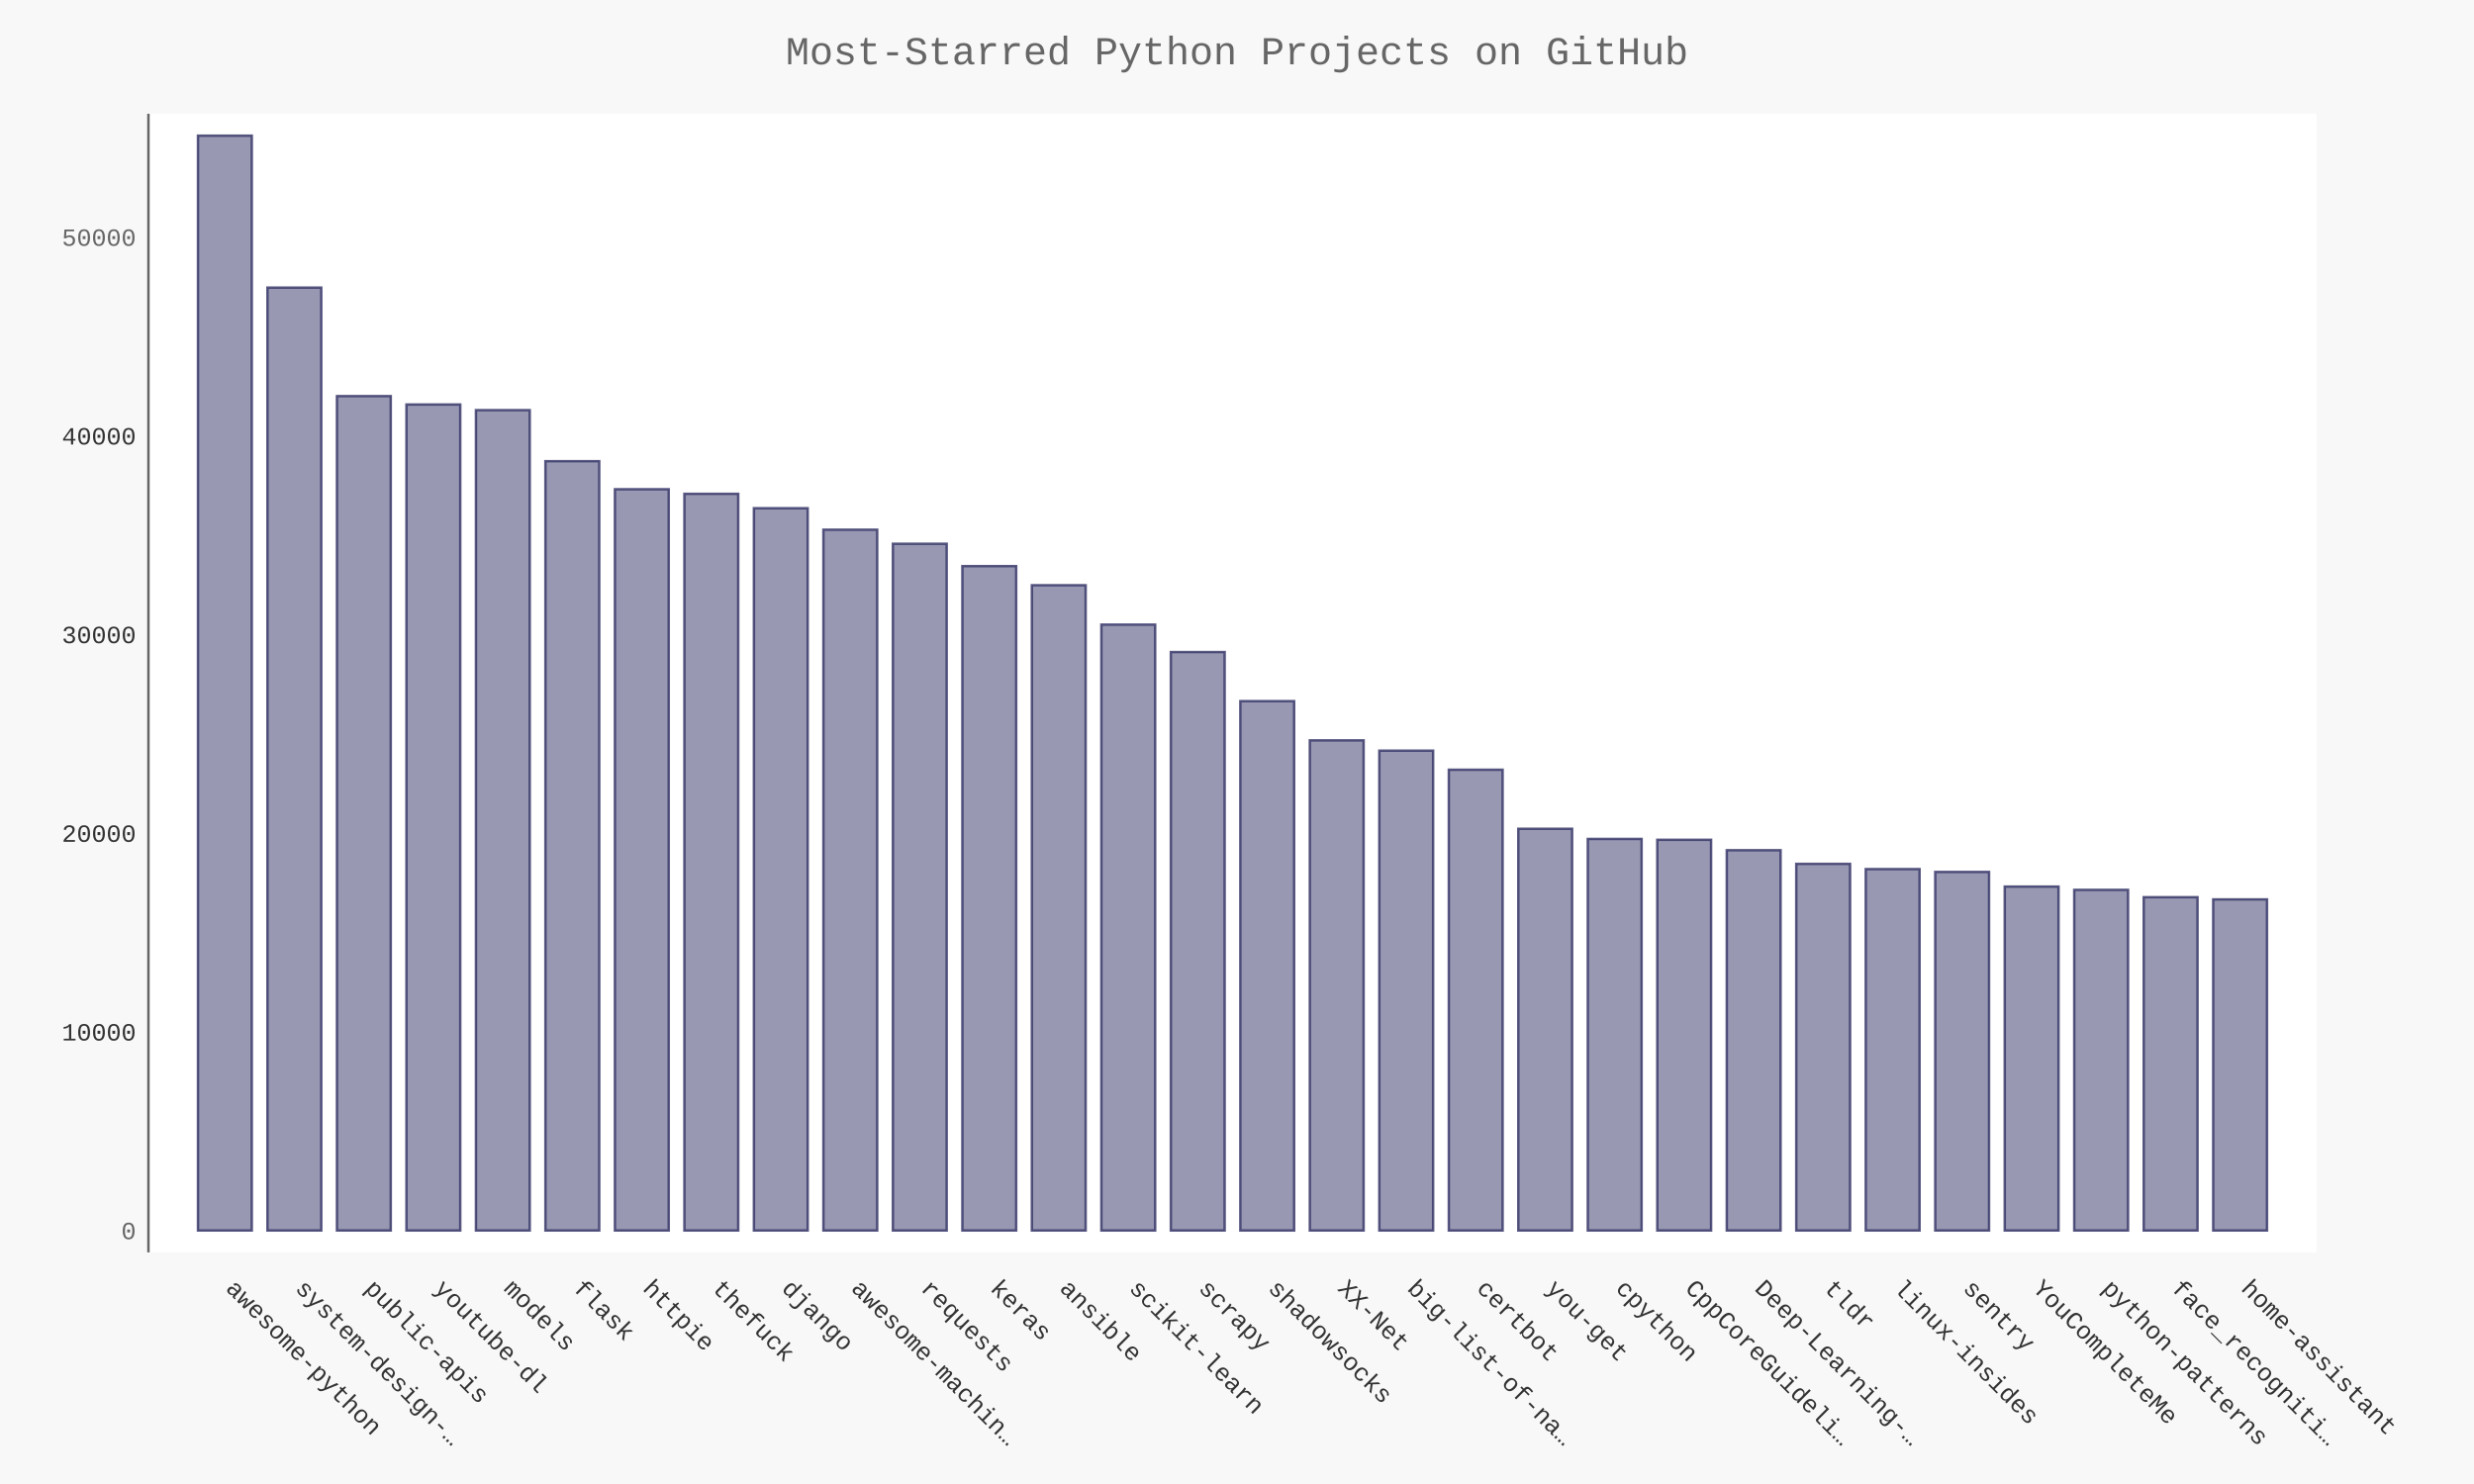
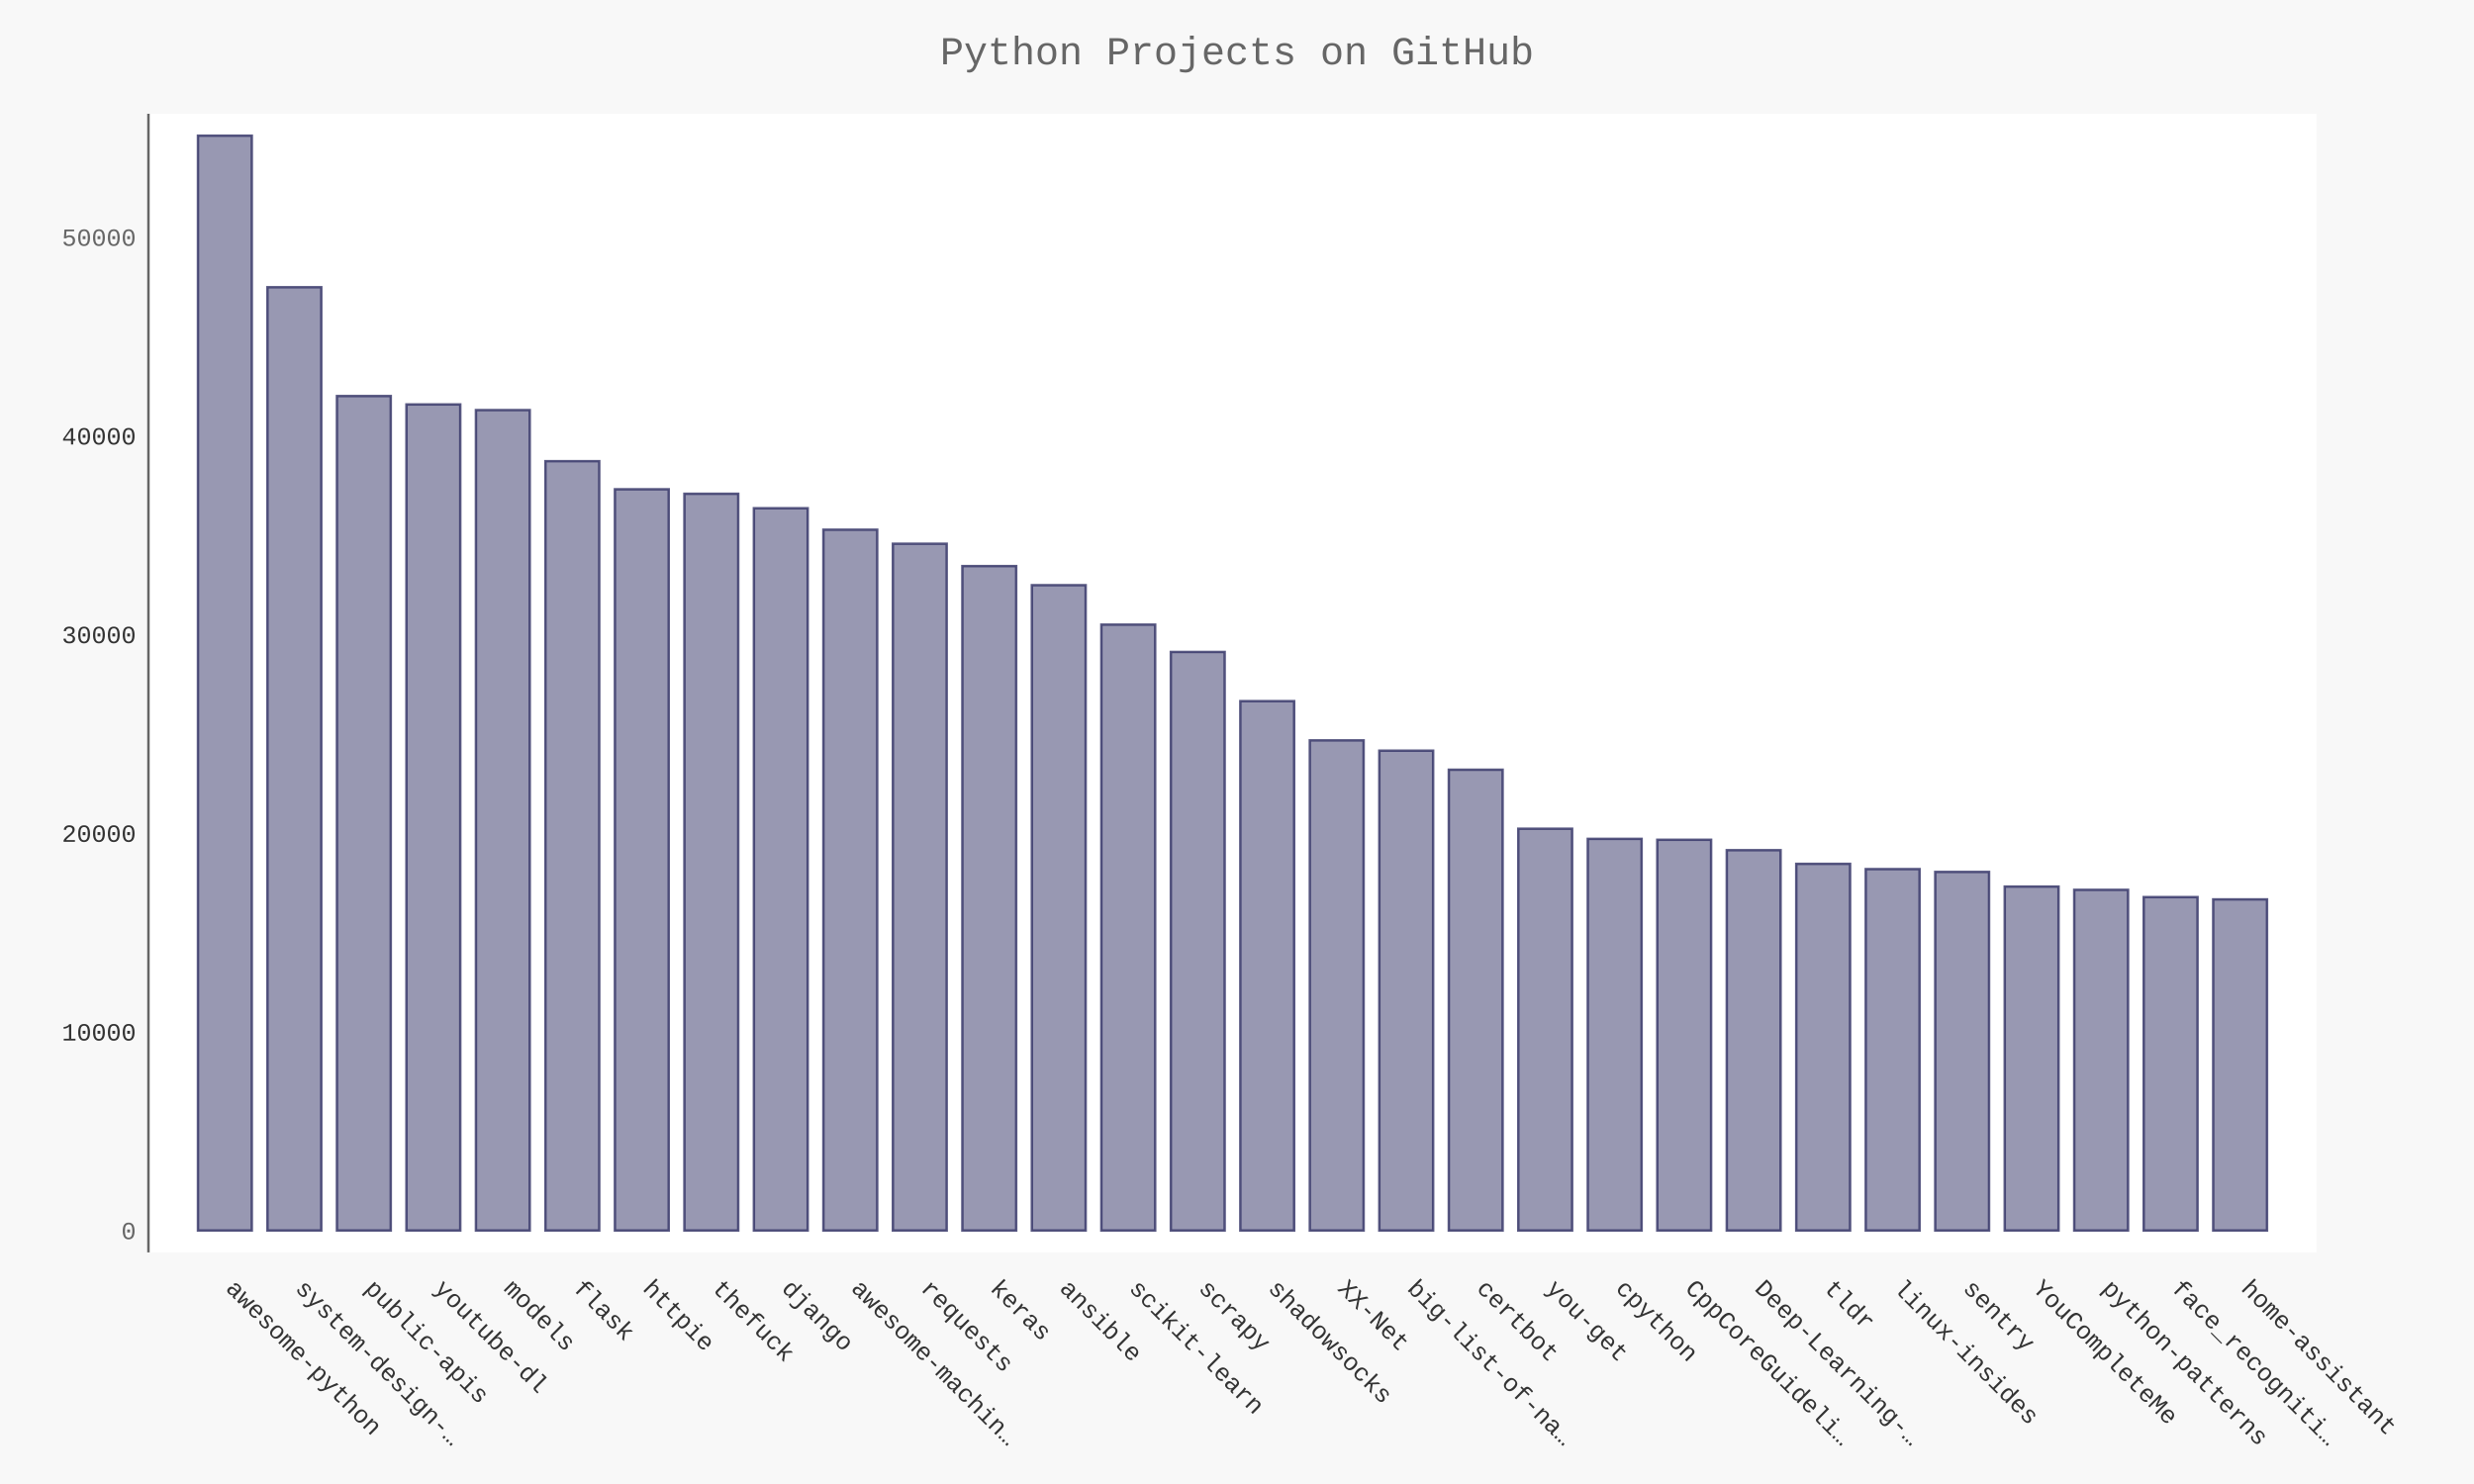
- <svg xmlns="http://www.w3.org/2000/svg" class="pygal-chart" id="chart-bb9e8172-e79a-40ad-8cf8-0a9955031ce4" viewBox="0 0 1000 600">
+ <svg xmlns="http://www.w3.org/2000/svg" xmlns:xlink="http://www.w3.org/1999/xlink" class="pygal-chart" id="chart-69ae5192-b03c-401d-9f02-d4b7252bfcf7" viewBox="0 0 1000 600">
  <defs>
-     <style type="text/css">#chart-bb9e8172-e79a-40ad-8cf8-0a9955031ce4{-webkit-user-select:none;-webkit-font-smoothing:antialiased;font-family:Consolas,"Liberation Mono",Menlo,Courier,monospace}#chart-bb9e8172-e79a-40ad-8cf8-0a9955031ce4 .title{font-family:Consolas,"Liberation Mono",Menlo,Courier,monospace;font-size:16px}#chart-bb9e8172-e79a-40ad-8cf8-0a9955031ce4 .legends .legend text{font-family:Consolas,"Liberation Mono",Menlo,Courier,monospace;font-size:14px}#chart-bb9e8172-e79a-40ad-8cf8-0a9955031ce4 .axis text{font-family:Consolas,"Liberation Mono",Menlo,Courier,monospace;font-size:10px}#chart-bb9e8172-e79a-40ad-8cf8-0a9955031ce4 .axis text.major{font-family:Consolas,"Liberation Mono",Menlo,Courier,monospace;font-size:10px}#chart-bb9e8172-e79a-40ad-8cf8-0a9955031ce4 .text-overlay text.value{font-family:Consolas,"Liberation Mono",Menlo,Courier,monospace;font-size:16px}#chart-bb9e8172-e79a-40ad-8cf8-0a9955031ce4 .text-overlay text.label{font-family:Consolas,"Liberation Mono",Menlo,Courier,monospace;font-size:10px}#chart-bb9e8172-e79a-40ad-8cf8-0a9955031ce4 .tooltip{font-family:Consolas,"Liberation Mono",Menlo,Courier,monospace;font-size:14px}#chart-bb9e8172-e79a-40ad-8cf8-0a9955031ce4 text.no_data{font-family:Consolas,"Liberation Mono",Menlo,Courier,monospace;font-size:64px}
- #chart-bb9e8172-e79a-40ad-8cf8-0a9955031ce4{background-color:#f8f8f8}#chart-bb9e8172-e79a-40ad-8cf8-0a9955031ce4 path,#chart-bb9e8172-e79a-40ad-8cf8-0a9955031ce4 line,#chart-bb9e8172-e79a-40ad-8cf8-0a9955031ce4 rect,#chart-bb9e8172-e79a-40ad-8cf8-0a9955031ce4 circle{-webkit-transition:250ms ease-in;-moz-transition:250ms ease-in;transition:250ms ease-in}#chart-bb9e8172-e79a-40ad-8cf8-0a9955031ce4 .graph &gt; .background{fill:#f8f8f8}#chart-bb9e8172-e79a-40ad-8cf8-0a9955031ce4 .plot &gt; .background{fill:#ffffff}#chart-bb9e8172-e79a-40ad-8cf8-0a9955031ce4 .graph{fill:#333}#chart-bb9e8172-e79a-40ad-8cf8-0a9955031ce4 text.no_data{fill:#666}#chart-bb9e8172-e79a-40ad-8cf8-0a9955031ce4 .title{fill:#666}#chart-bb9e8172-e79a-40ad-8cf8-0a9955031ce4 .legends .legend text{fill:#333}#chart-bb9e8172-e79a-40ad-8cf8-0a9955031ce4 .legends .legend:hover text{fill:#666}#chart-bb9e8172-e79a-40ad-8cf8-0a9955031ce4 .axis .line{stroke:#666}#chart-bb9e8172-e79a-40ad-8cf8-0a9955031ce4 .axis .guide.line{stroke:rgba(0,0,0,0.5)}#chart-bb9e8172-e79a-40ad-8cf8-0a9955031ce4 .axis .major.line{stroke:#333}#chart-bb9e8172-e79a-40ad-8cf8-0a9955031ce4 .axis text.major{fill:#666}#chart-bb9e8172-e79a-40ad-8cf8-0a9955031ce4 .axis.y .guides:hover .guide.line,#chart-bb9e8172-e79a-40ad-8cf8-0a9955031ce4 .line-graph .axis.x .guides:hover .guide.line,#chart-bb9e8172-e79a-40ad-8cf8-0a9955031ce4 .stackedline-graph .axis.x .guides:hover .guide.line,#chart-bb9e8172-e79a-40ad-8cf8-0a9955031ce4 .xy-graph .axis.x .guides:hover .guide.line{stroke:#666}#chart-bb9e8172-e79a-40ad-8cf8-0a9955031ce4 .axis .guides:hover text{fill:#666}#chart-bb9e8172-e79a-40ad-8cf8-0a9955031ce4 .reactive{fill-opacity:.5;stroke-opacity:.8}#chart-bb9e8172-e79a-40ad-8cf8-0a9955031ce4 .ci{stroke:#333}#chart-bb9e8172-e79a-40ad-8cf8-0a9955031ce4 .reactive.active,#chart-bb9e8172-e79a-40ad-8cf8-0a9955031ce4 .active .reactive{fill-opacity:.9;stroke-opacity:.9;stroke-width:4}#chart-bb9e8172-e79a-40ad-8cf8-0a9955031ce4 .ci .reactive.active{stroke-width:1.5}#chart-bb9e8172-e79a-40ad-8cf8-0a9955031ce4 .series text{fill:#666}#chart-bb9e8172-e79a-40ad-8cf8-0a9955031ce4 .tooltip rect{fill:#ffffff;stroke:#666;-webkit-transition:opacity 250ms ease-in;-moz-transition:opacity 250ms ease-in;transition:opacity 250ms ease-in}#chart-bb9e8172-e79a-40ad-8cf8-0a9955031ce4 .tooltip .label{fill:#333}#chart-bb9e8172-e79a-40ad-8cf8-0a9955031ce4 .tooltip .label{fill:#333}#chart-bb9e8172-e79a-40ad-8cf8-0a9955031ce4 .tooltip .legend{font-size:.8em;fill:rgba(0,0,0,0.5)}#chart-bb9e8172-e79a-40ad-8cf8-0a9955031ce4 .tooltip .x_label{font-size:.6em;fill:#666}#chart-bb9e8172-e79a-40ad-8cf8-0a9955031ce4 .tooltip .xlink{font-size:.5em;text-decoration:underline}#chart-bb9e8172-e79a-40ad-8cf8-0a9955031ce4 .tooltip .value{font-size:1.5em}#chart-bb9e8172-e79a-40ad-8cf8-0a9955031ce4 .bound{font-size:.5em}#chart-bb9e8172-e79a-40ad-8cf8-0a9955031ce4 .max-value{font-size:.75em;fill:rgba(0,0,0,0.5)}#chart-bb9e8172-e79a-40ad-8cf8-0a9955031ce4 .map-element{fill:#ffffff;stroke:rgba(0,0,0,0.5) !important}#chart-bb9e8172-e79a-40ad-8cf8-0a9955031ce4 .map-element .reactive{fill-opacity:inherit;stroke-opacity:inherit}#chart-bb9e8172-e79a-40ad-8cf8-0a9955031ce4 .color-0,#chart-bb9e8172-e79a-40ad-8cf8-0a9955031ce4 .color-0 a:visited{stroke:#333366;fill:#333366}#chart-bb9e8172-e79a-40ad-8cf8-0a9955031ce4 .text-overlay .color-0 text{fill:black}
- #chart-bb9e8172-e79a-40ad-8cf8-0a9955031ce4 text.no_data{text-anchor:middle}#chart-bb9e8172-e79a-40ad-8cf8-0a9955031ce4 .guide.line{fill:none}#chart-bb9e8172-e79a-40ad-8cf8-0a9955031ce4 .centered{text-anchor:middle}#chart-bb9e8172-e79a-40ad-8cf8-0a9955031ce4 .title{text-anchor:middle}#chart-bb9e8172-e79a-40ad-8cf8-0a9955031ce4 .legends .legend text{fill-opacity:1}#chart-bb9e8172-e79a-40ad-8cf8-0a9955031ce4 .axis.x text{text-anchor:middle}#chart-bb9e8172-e79a-40ad-8cf8-0a9955031ce4 .axis.x:not(.web) text[transform]{text-anchor:start}#chart-bb9e8172-e79a-40ad-8cf8-0a9955031ce4 .axis.x:not(.web) text[transform].backwards{text-anchor:end}#chart-bb9e8172-e79a-40ad-8cf8-0a9955031ce4 .axis.y text{text-anchor:end}#chart-bb9e8172-e79a-40ad-8cf8-0a9955031ce4 .axis.y text[transform].backwards{text-anchor:start}#chart-bb9e8172-e79a-40ad-8cf8-0a9955031ce4 .axis.y2 text{text-anchor:start}#chart-bb9e8172-e79a-40ad-8cf8-0a9955031ce4 .axis.y2 text[transform].backwards{text-anchor:end}#chart-bb9e8172-e79a-40ad-8cf8-0a9955031ce4 .axis .guide.line{stroke-dasharray:4,4}#chart-bb9e8172-e79a-40ad-8cf8-0a9955031ce4 .axis .major.guide.line{stroke-dasharray:6,6}#chart-bb9e8172-e79a-40ad-8cf8-0a9955031ce4 .horizontal .axis.y .guide.line,#chart-bb9e8172-e79a-40ad-8cf8-0a9955031ce4 .horizontal .axis.y2 .guide.line,#chart-bb9e8172-e79a-40ad-8cf8-0a9955031ce4 .vertical .axis.x .guide.line{opacity:0}#chart-bb9e8172-e79a-40ad-8cf8-0a9955031ce4 .horizontal .axis.always_show .guide.line,#chart-bb9e8172-e79a-40ad-8cf8-0a9955031ce4 .vertical .axis.always_show .guide.line{opacity:1 !important}#chart-bb9e8172-e79a-40ad-8cf8-0a9955031ce4 .axis.y .guides:hover .guide.line,#chart-bb9e8172-e79a-40ad-8cf8-0a9955031ce4 .axis.y2 .guides:hover .guide.line,#chart-bb9e8172-e79a-40ad-8cf8-0a9955031ce4 .axis.x .guides:hover .guide.line{opacity:1}#chart-bb9e8172-e79a-40ad-8cf8-0a9955031ce4 .axis .guides:hover text{opacity:1}#chart-bb9e8172-e79a-40ad-8cf8-0a9955031ce4 .nofill{fill:none}#chart-bb9e8172-e79a-40ad-8cf8-0a9955031ce4 .subtle-fill{fill-opacity:.2}#chart-bb9e8172-e79a-40ad-8cf8-0a9955031ce4 .dot{stroke-width:1px;fill-opacity:1}#chart-bb9e8172-e79a-40ad-8cf8-0a9955031ce4 .dot.active{stroke-width:5px}#chart-bb9e8172-e79a-40ad-8cf8-0a9955031ce4 .dot.negative{fill:transparent}#chart-bb9e8172-e79a-40ad-8cf8-0a9955031ce4 text,#chart-bb9e8172-e79a-40ad-8cf8-0a9955031ce4 tspan{stroke:none !important}#chart-bb9e8172-e79a-40ad-8cf8-0a9955031ce4 .series text.active{opacity:1}#chart-bb9e8172-e79a-40ad-8cf8-0a9955031ce4 .tooltip rect{fill-opacity:.95;stroke-width:.5}#chart-bb9e8172-e79a-40ad-8cf8-0a9955031ce4 .tooltip text{fill-opacity:1}#chart-bb9e8172-e79a-40ad-8cf8-0a9955031ce4 .showable{visibility:hidden}#chart-bb9e8172-e79a-40ad-8cf8-0a9955031ce4 .showable.shown{visibility:visible}#chart-bb9e8172-e79a-40ad-8cf8-0a9955031ce4 .gauge-background{fill:rgba(229,229,229,1);stroke:none}#chart-bb9e8172-e79a-40ad-8cf8-0a9955031ce4 .bg-lines{stroke:#f8f8f8;stroke-width:2px}</style>
+     <style type="text/css">#chart-69ae5192-b03c-401d-9f02-d4b7252bfcf7{-webkit-user-select:none;-webkit-font-smoothing:antialiased;font-family:Consolas,"Liberation Mono",Menlo,Courier,monospace}#chart-69ae5192-b03c-401d-9f02-d4b7252bfcf7 .title{font-family:Consolas,"Liberation Mono",Menlo,Courier,monospace;font-size:16px}#chart-69ae5192-b03c-401d-9f02-d4b7252bfcf7 .legends .legend text{font-family:Consolas,"Liberation Mono",Menlo,Courier,monospace;font-size:14px}#chart-69ae5192-b03c-401d-9f02-d4b7252bfcf7 .axis text{font-family:Consolas,"Liberation Mono",Menlo,Courier,monospace;font-size:10px}#chart-69ae5192-b03c-401d-9f02-d4b7252bfcf7 .axis text.major{font-family:Consolas,"Liberation Mono",Menlo,Courier,monospace;font-size:10px}#chart-69ae5192-b03c-401d-9f02-d4b7252bfcf7 .text-overlay text.value{font-family:Consolas,"Liberation Mono",Menlo,Courier,monospace;font-size:16px}#chart-69ae5192-b03c-401d-9f02-d4b7252bfcf7 .text-overlay text.label{font-family:Consolas,"Liberation Mono",Menlo,Courier,monospace;font-size:10px}#chart-69ae5192-b03c-401d-9f02-d4b7252bfcf7 .tooltip{font-family:Consolas,"Liberation Mono",Menlo,Courier,monospace;font-size:14px}#chart-69ae5192-b03c-401d-9f02-d4b7252bfcf7 text.no_data{font-family:Consolas,"Liberation Mono",Menlo,Courier,monospace;font-size:64px}
+ #chart-69ae5192-b03c-401d-9f02-d4b7252bfcf7{background-color:#f8f8f8}#chart-69ae5192-b03c-401d-9f02-d4b7252bfcf7 path,#chart-69ae5192-b03c-401d-9f02-d4b7252bfcf7 line,#chart-69ae5192-b03c-401d-9f02-d4b7252bfcf7 rect,#chart-69ae5192-b03c-401d-9f02-d4b7252bfcf7 circle{-webkit-transition:250ms ease-in;-moz-transition:250ms ease-in;transition:250ms ease-in}#chart-69ae5192-b03c-401d-9f02-d4b7252bfcf7 .graph &gt; .background{fill:#f8f8f8}#chart-69ae5192-b03c-401d-9f02-d4b7252bfcf7 .plot &gt; .background{fill:#ffffff}#chart-69ae5192-b03c-401d-9f02-d4b7252bfcf7 .graph{fill:#333}#chart-69ae5192-b03c-401d-9f02-d4b7252bfcf7 text.no_data{fill:#666}#chart-69ae5192-b03c-401d-9f02-d4b7252bfcf7 .title{fill:#666}#chart-69ae5192-b03c-401d-9f02-d4b7252bfcf7 .legends .legend text{fill:#333}#chart-69ae5192-b03c-401d-9f02-d4b7252bfcf7 .legends .legend:hover text{fill:#666}#chart-69ae5192-b03c-401d-9f02-d4b7252bfcf7 .axis .line{stroke:#666}#chart-69ae5192-b03c-401d-9f02-d4b7252bfcf7 .axis .guide.line{stroke:rgba(0,0,0,0.5)}#chart-69ae5192-b03c-401d-9f02-d4b7252bfcf7 .axis .major.line{stroke:#333}#chart-69ae5192-b03c-401d-9f02-d4b7252bfcf7 .axis text.major{fill:#666}#chart-69ae5192-b03c-401d-9f02-d4b7252bfcf7 .axis.y .guides:hover .guide.line,#chart-69ae5192-b03c-401d-9f02-d4b7252bfcf7 .line-graph .axis.x .guides:hover .guide.line,#chart-69ae5192-b03c-401d-9f02-d4b7252bfcf7 .stackedline-graph .axis.x .guides:hover .guide.line,#chart-69ae5192-b03c-401d-9f02-d4b7252bfcf7 .xy-graph .axis.x .guides:hover .guide.line{stroke:#666}#chart-69ae5192-b03c-401d-9f02-d4b7252bfcf7 .axis .guides:hover text{fill:#666}#chart-69ae5192-b03c-401d-9f02-d4b7252bfcf7 .reactive{fill-opacity:.5;stroke-opacity:.8}#chart-69ae5192-b03c-401d-9f02-d4b7252bfcf7 .ci{stroke:#333}#chart-69ae5192-b03c-401d-9f02-d4b7252bfcf7 .reactive.active,#chart-69ae5192-b03c-401d-9f02-d4b7252bfcf7 .active .reactive{fill-opacity:.9;stroke-opacity:.9;stroke-width:4}#chart-69ae5192-b03c-401d-9f02-d4b7252bfcf7 .ci .reactive.active{stroke-width:1.5}#chart-69ae5192-b03c-401d-9f02-d4b7252bfcf7 .series text{fill:#666}#chart-69ae5192-b03c-401d-9f02-d4b7252bfcf7 .tooltip rect{fill:#ffffff;stroke:#666;-webkit-transition:opacity 250ms ease-in;-moz-transition:opacity 250ms ease-in;transition:opacity 250ms ease-in}#chart-69ae5192-b03c-401d-9f02-d4b7252bfcf7 .tooltip .label{fill:#333}#chart-69ae5192-b03c-401d-9f02-d4b7252bfcf7 .tooltip .label{fill:#333}#chart-69ae5192-b03c-401d-9f02-d4b7252bfcf7 .tooltip .legend{font-size:.8em;fill:rgba(0,0,0,0.5)}#chart-69ae5192-b03c-401d-9f02-d4b7252bfcf7 .tooltip .x_label{font-size:.6em;fill:#666}#chart-69ae5192-b03c-401d-9f02-d4b7252bfcf7 .tooltip .xlink{font-size:.5em;text-decoration:underline}#chart-69ae5192-b03c-401d-9f02-d4b7252bfcf7 .tooltip .value{font-size:1.5em}#chart-69ae5192-b03c-401d-9f02-d4b7252bfcf7 .bound{font-size:.5em}#chart-69ae5192-b03c-401d-9f02-d4b7252bfcf7 .max-value{font-size:.75em;fill:rgba(0,0,0,0.5)}#chart-69ae5192-b03c-401d-9f02-d4b7252bfcf7 .map-element{fill:#ffffff;stroke:rgba(0,0,0,0.5) !important}#chart-69ae5192-b03c-401d-9f02-d4b7252bfcf7 .map-element .reactive{fill-opacity:inherit;stroke-opacity:inherit}#chart-69ae5192-b03c-401d-9f02-d4b7252bfcf7 .color-0,#chart-69ae5192-b03c-401d-9f02-d4b7252bfcf7 .color-0 a:visited{stroke:#333366;fill:#333366}#chart-69ae5192-b03c-401d-9f02-d4b7252bfcf7 .text-overlay .color-0 text{fill:black}
+ #chart-69ae5192-b03c-401d-9f02-d4b7252bfcf7 text.no_data{text-anchor:middle}#chart-69ae5192-b03c-401d-9f02-d4b7252bfcf7 .guide.line{fill:none}#chart-69ae5192-b03c-401d-9f02-d4b7252bfcf7 .centered{text-anchor:middle}#chart-69ae5192-b03c-401d-9f02-d4b7252bfcf7 .title{text-anchor:middle}#chart-69ae5192-b03c-401d-9f02-d4b7252bfcf7 .legends .legend text{fill-opacity:1}#chart-69ae5192-b03c-401d-9f02-d4b7252bfcf7 .axis.x text{text-anchor:middle}#chart-69ae5192-b03c-401d-9f02-d4b7252bfcf7 .axis.x:not(.web) text[transform]{text-anchor:start}#chart-69ae5192-b03c-401d-9f02-d4b7252bfcf7 .axis.x:not(.web) text[transform].backwards{text-anchor:end}#chart-69ae5192-b03c-401d-9f02-d4b7252bfcf7 .axis.y text{text-anchor:end}#chart-69ae5192-b03c-401d-9f02-d4b7252bfcf7 .axis.y text[transform].backwards{text-anchor:start}#chart-69ae5192-b03c-401d-9f02-d4b7252bfcf7 .axis.y2 text{text-anchor:start}#chart-69ae5192-b03c-401d-9f02-d4b7252bfcf7 .axis.y2 text[transform].backwards{text-anchor:end}#chart-69ae5192-b03c-401d-9f02-d4b7252bfcf7 .axis .guide.line{stroke-dasharray:4,4}#chart-69ae5192-b03c-401d-9f02-d4b7252bfcf7 .axis .major.guide.line{stroke-dasharray:6,6}#chart-69ae5192-b03c-401d-9f02-d4b7252bfcf7 .horizontal .axis.y .guide.line,#chart-69ae5192-b03c-401d-9f02-d4b7252bfcf7 .horizontal .axis.y2 .guide.line,#chart-69ae5192-b03c-401d-9f02-d4b7252bfcf7 .vertical .axis.x .guide.line{opacity:0}#chart-69ae5192-b03c-401d-9f02-d4b7252bfcf7 .horizontal .axis.always_show .guide.line,#chart-69ae5192-b03c-401d-9f02-d4b7252bfcf7 .vertical .axis.always_show .guide.line{opacity:1 !important}#chart-69ae5192-b03c-401d-9f02-d4b7252bfcf7 .axis.y .guides:hover .guide.line,#chart-69ae5192-b03c-401d-9f02-d4b7252bfcf7 .axis.y2 .guides:hover .guide.line,#chart-69ae5192-b03c-401d-9f02-d4b7252bfcf7 .axis.x .guides:hover .guide.line{opacity:1}#chart-69ae5192-b03c-401d-9f02-d4b7252bfcf7 .axis .guides:hover text{opacity:1}#chart-69ae5192-b03c-401d-9f02-d4b7252bfcf7 .nofill{fill:none}#chart-69ae5192-b03c-401d-9f02-d4b7252bfcf7 .subtle-fill{fill-opacity:.2}#chart-69ae5192-b03c-401d-9f02-d4b7252bfcf7 .dot{stroke-width:1px;fill-opacity:1}#chart-69ae5192-b03c-401d-9f02-d4b7252bfcf7 .dot.active{stroke-width:5px}#chart-69ae5192-b03c-401d-9f02-d4b7252bfcf7 .dot.negative{fill:transparent}#chart-69ae5192-b03c-401d-9f02-d4b7252bfcf7 text,#chart-69ae5192-b03c-401d-9f02-d4b7252bfcf7 tspan{stroke:none !important}#chart-69ae5192-b03c-401d-9f02-d4b7252bfcf7 .series text.active{opacity:1}#chart-69ae5192-b03c-401d-9f02-d4b7252bfcf7 .tooltip rect{fill-opacity:.95;stroke-width:.5}#chart-69ae5192-b03c-401d-9f02-d4b7252bfcf7 .tooltip text{fill-opacity:1}#chart-69ae5192-b03c-401d-9f02-d4b7252bfcf7 .showable{visibility:hidden}#chart-69ae5192-b03c-401d-9f02-d4b7252bfcf7 .showable.shown{visibility:visible}#chart-69ae5192-b03c-401d-9f02-d4b7252bfcf7 .gauge-background{fill:rgba(229,229,229,1);stroke:none}#chart-69ae5192-b03c-401d-9f02-d4b7252bfcf7 .bg-lines{stroke:#f8f8f8;stroke-width:2px}</style>
  </defs>
  <g class="graph bar-graph vertical">
    <rect class="background" height="600" width="1000" x="0" y="0" />
    <g class="plot" transform="translate(60, 46)">
      <rect class="background" height="460.36" width="876.36" x="0" y="0" />
      <g class="axis y">
        <g class="guides">
          <text class="major" x="-5" y="455.007">0</text>
        </g>
        <g class="guides">
-           <text class="" x="-5" y="374.682">10000</text>
-         </g>
-         <g class="guides">
-           <text class="" x="-5" y="294.358">20000</text>
-         </g>
-         <g class="guides">
-           <text class="" x="-5" y="214.033">30000</text>
-         </g>
-         <g class="guides">
-           <text class="" x="-5" y="133.708">40000</text>
-         </g>
-         <g class="guides">
-           <text class="major" x="-5" y="53.383">50000</text>
+           <text class="" x="-5" y="374.684">10000</text>
+         </g>
+         <g class="guides">
+           <text class="" x="-5" y="294.361">20000</text>
+         </g>
+         <g class="guides">
+           <text class="" x="-5" y="214.037">30000</text>
+         </g>
+         <g class="guides">
+           <text class="" x="-5" y="133.714">40000</text>
+         </g>
+         <g class="guides">
+           <text class="major" x="-5" y="53.39">50000</text>
        </g>
      </g>
      <g class="axis x">
        <path class="line" d="M0 0 v460.36" />
        <g class="guides">
          <path class="guide line" d="M30.897 0 v460.36" />
          <text class="" transform="rotate(45 30.89732 475.3604)" x="30.897" y="475.36">awesome-python</text>
        </g>
        <g class="guides">
          <path class="guide line" d="M58.986 0 v460.36" />
          <text class="" transform="rotate(45 58.9858 475.3604)" x="58.986" y="475.36">system-design-…</text>
        </g>
        <g class="guides">
          <path class="guide line" d="M87.074 0 v460.36" />
          <text class="" transform="rotate(45 87.07427 475.3604)" x="87.074" y="475.36">public-apis</text>
        </g>
        <g class="guides">
          <path class="guide line" d="M115.163 0 v460.36" />
          <text class="" transform="rotate(45 115.1627 475.3604)" x="115.163" y="475.36">youtube-dl</text>
        </g>
        <g class="guides">
          <path class="guide line" d="M143.251 0 v460.36" />
          <text class="" transform="rotate(45 143.2512 475.3604)" x="143.251" y="475.36">models</text>
        </g>
        <g class="guides">
          <path class="guide line" d="M171.34 0 v460.36" />
          <text class="" transform="rotate(45 171.3397 475.3604)" x="171.34" y="475.36">flask</text>
        </g>
        <g class="guides">
          <path class="guide line" d="M199.428 0 v460.36" />
          <text class="" transform="rotate(45 199.4282 475.3604)" x="199.428" y="475.36">httpie</text>
        </g>
        <g class="guides">
          <path class="guide line" d="M227.517 0 v460.36" />
          <text class="" transform="rotate(45 227.5166 475.3604)" x="227.517" y="475.36">thefuck</text>
        </g>
        <g class="guides">
          <path class="guide line" d="M255.605 0 v460.36" />
          <text class="" transform="rotate(45 255.6051 475.3604)" x="255.605" y="475.36">django</text>
        </g>
        <g class="guides">
          <path class="guide line" d="M283.694 0 v460.36" />
          <text class="" transform="rotate(45 283.6936 475.3604)" x="283.694" y="475.36">awesome-machin…</text>
        </g>
        <g class="guides">
          <path class="guide line" d="M311.782 0 v460.36" />
          <text class="" transform="rotate(45 311.7821 475.3604)" x="311.782" y="475.36">requests</text>
        </g>
        <g class="guides">
          <path class="guide line" d="M339.871 0 v460.36" />
          <text class="" transform="rotate(45 339.8705 475.3604)" x="339.871" y="475.36">keras</text>
        </g>
        <g class="guides">
          <path class="guide line" d="M367.959 0 v460.36" />
          <text class="" transform="rotate(45 367.959 475.3604)" x="367.959" y="475.36">ansible</text>
        </g>
        <g class="guides">
          <path class="guide line" d="M396.047 0 v460.36" />
          <text class="" transform="rotate(45 396.0475 475.3604)" x="396.047" y="475.36">scikit-learn</text>
        </g>
        <g class="guides">
          <path class="guide line" d="M424.136 0 v460.36" />
          <text class="" transform="rotate(45 424.136 475.3604)" x="424.136" y="475.36">scrapy</text>
        </g>
        <g class="guides">
          <path class="guide line" d="M452.224 0 v460.36" />
          <text class="" transform="rotate(45 452.2244 475.3604)" x="452.224" y="475.36">shadowsocks</text>
        </g>
        <g class="guides">
          <path class="guide line" d="M480.313 0 v460.36" />
          <text class="" transform="rotate(45 480.3129 475.3604)" x="480.313" y="475.36">XX-Net</text>
        </g>
        <g class="guides">
          <path class="guide line" d="M508.401 0 v460.36" />
          <text class="" transform="rotate(45 508.4014 475.3604)" x="508.401" y="475.36">big-list-of-na…</text>
        </g>
        <g class="guides">
          <path class="guide line" d="M536.49 0 v460.36" />
          <text class="" transform="rotate(45 536.4899 475.3604)" x="536.49" y="475.36">certbot</text>
        </g>
        <g class="guides">
          <path class="guide line" d="M564.578 0 v460.36" />
          <text class="" transform="rotate(45 564.5783 475.3604)" x="564.578" y="475.36">you-get</text>
        </g>
        <g class="guides">
          <path class="guide line" d="M592.667 0 v460.36" />
          <text class="" transform="rotate(45 592.6668 475.3604)" x="592.667" y="475.36">cpython</text>
        </g>
        <g class="guides">
          <path class="guide line" d="M620.755 0 v460.36" />
          <text class="" transform="rotate(45 620.7553 475.3604)" x="620.755" y="475.36">CppCoreGuideli…</text>
        </g>
        <g class="guides">
          <path class="guide line" d="M648.844 0 v460.36" />
          <text class="" transform="rotate(45 648.8438 475.3604)" x="648.844" y="475.36">Deep-Learning-…</text>
        </g>
        <g class="guides">
          <path class="guide line" d="M676.932 0 v460.36" />
          <text class="" transform="rotate(45 676.9322 475.3604)" x="676.932" y="475.36">tldr</text>
        </g>
        <g class="guides">
          <path class="guide line" d="M705.021 0 v460.36" />
          <text class="" transform="rotate(45 705.0207 475.3604)" x="705.021" y="475.36">linux-insides</text>
        </g>
        <g class="guides">
          <path class="guide line" d="M733.109 0 v460.36" />
          <text class="" transform="rotate(45 733.1092 475.3604)" x="733.109" y="475.36">sentry</text>
        </g>
        <g class="guides">
          <path class="guide line" d="M761.198 0 v460.36" />
          <text class="" transform="rotate(45 761.1976 475.3604)" x="761.198" y="475.36">YouCompleteMe</text>
        </g>
        <g class="guides">
          <path class="guide line" d="M789.286 0 v460.36" />
          <text class="" transform="rotate(45 789.2861 475.3604)" x="789.286" y="475.36">python-patterns</text>
        </g>
        <g class="guides">
          <path class="guide line" d="M817.375 0 v460.36" />
          <text class="" transform="rotate(45 817.3746 475.3604)" x="817.375" y="475.36">face_recogniti…</text>
        </g>
        <g class="guides">
          <path class="guide line" d="M845.463 0 v460.36" />
          <text class="" transform="rotate(45 845.4631 475.3604)" x="845.463" y="475.36">home-assistant</text>
        </g>
      </g>
      <g class="series serie-0 color-0">
        <g class="bars">
          <g class="bar">
-             <rect class="rect reactive tooltip-trigger" height="442.654" rx="0" ry="0" width="21.752" x="20.021" y="8.853" />
-           </g>
-           <g class="bar">
-             <rect class="rect reactive tooltip-trigger" height="381.222" rx="0" ry="0" width="21.752" x="48.11" y="70.286" />
-           </g>
-           <g class="bar">
-             <rect class="rect reactive tooltip-trigger" height="337.356" rx="0" ry="0" width="21.752" x="76.198" y="114.151" />
-           </g>
-           <g class="bar">
-             <rect class="rect reactive tooltip-trigger" height="333.967" rx="0" ry="0" width="21.752" x="104.287" y="117.541" />
-           </g>
-           <g class="bar">
-             <rect class="rect reactive tooltip-trigger" height="331.685" rx="0" ry="0" width="21.752" x="132.375" y="119.822" />
-           </g>
-           <g class="bar">
-             <rect class="rect reactive tooltip-trigger" height="311.05" rx="0" ry="0" width="21.752" x="160.464" y="140.457" />
-           </g>
-           <g class="bar">
-             <rect class="rect reactive tooltip-trigger" height="299.7" rx="0" ry="0" width="21.752" x="188.552" y="151.807" />
-           </g>
-           <g class="bar">
-             <rect class="rect reactive tooltip-trigger" height="297.853" rx="0" ry="0" width="21.752" x="216.641" y="153.655" />
-           </g>
-           <g class="bar">
-             <rect class="rect reactive tooltip-trigger" height="292.029" rx="0" ry="0" width="21.752" x="244.729" y="159.478" />
-           </g>
-           <g class="bar">
-             <rect class="rect reactive tooltip-trigger" height="283.338" rx="0" ry="0" width="21.752" x="272.818" y="168.169" />
-           </g>
-           <g class="bar">
-             <rect class="rect reactive tooltip-trigger" height="277.659" rx="0" ry="0" width="21.752" x="300.906" y="173.848" />
-           </g>
-           <g class="bar">
-             <rect class="rect reactive tooltip-trigger" height="268.622" rx="0" ry="0" width="21.752" x="328.995" y="182.885" />
-           </g>
-           <g class="bar">
-             <rect class="rect reactive tooltip-trigger" height="260.895" rx="0" ry="0" width="21.752" x="357.083" y="190.612" />
-           </g>
-           <g class="bar">
-             <rect class="rect reactive tooltip-trigger" height="244.967" rx="0" ry="0" width="21.752" x="385.172" y="206.541" />
-           </g>
-           <g class="bar">
-             <rect class="rect reactive tooltip-trigger" height="233.882" rx="0" ry="0" width="21.752" x="413.26" y="217.625" />
-           </g>
-           <g class="bar">
-             <rect class="rect reactive tooltip-trigger" height="214.034" rx="0" ry="0" width="21.752" x="441.349" y="237.474" />
-           </g>
-           <g class="bar">
-             <rect class="rect reactive tooltip-trigger" height="198.169" rx="0" ry="0" width="21.752" x="469.437" y="253.338" />
-           </g>
-           <g class="bar">
-             <rect class="rect reactive tooltip-trigger" height="194.009" rx="0" ry="0" width="21.752" x="497.526" y="257.499" />
-           </g>
-           <g class="bar">
-             <rect class="rect reactive tooltip-trigger" height="186.297" rx="0" ry="0" width="21.752" x="525.614" y="265.21" />
-           </g>
-           <g class="bar">
-             <rect class="rect reactive tooltip-trigger" height="162.425" rx="0" ry="0" width="21.752" x="553.702" y="289.082" />
-           </g>
-           <g class="bar">
-             <rect class="rect reactive tooltip-trigger" height="158.32" rx="0" ry="0" width="21.752" x="581.791" y="293.187" />
-           </g>
-           <g class="bar">
-             <rect class="rect reactive tooltip-trigger" height="157.975" rx="0" ry="0" width="21.752" x="609.879" y="293.532" />
-           </g>
-           <g class="bar">
-             <rect class="rect reactive tooltip-trigger" height="153.758" rx="0" ry="0" width="21.752" x="637.968" y="297.749" />
-           </g>
-           <g class="bar">
-             <rect class="rect reactive tooltip-trigger" height="148.24" rx="0" ry="0" width="21.752" x="666.056" y="303.268" />
-           </g>
-           <g class="bar">
-             <rect class="rect reactive tooltip-trigger" height="146.119" rx="0" ry="0" width="21.752" x="694.145" y="305.388" />
-           </g>
-           <g class="bar">
-             <rect class="rect reactive tooltip-trigger" height="144.97" rx="0" ry="0" width="21.752" x="722.233" y="306.537" />
-           </g>
-           <g class="bar">
-             <rect class="rect reactive tooltip-trigger" height="139.05" rx="0" ry="0" width="21.752" x="750.322" y="312.457" />
-           </g>
-           <g class="bar">
-             <rect class="rect reactive tooltip-trigger" height="137.725" rx="0" ry="0" width="21.752" x="778.41" y="313.782" />
-           </g>
-           <g class="bar">
-             <rect class="rect reactive tooltip-trigger" height="134.761" rx="0" ry="0" width="21.752" x="806.499" y="316.746" />
-           </g>
-           <g class="bar">
-             <rect class="rect reactive tooltip-trigger" height="133.877" rx="0" ry="0" width="21.752" x="834.587" y="317.63" />
+             <a target="_blank" xlink:href="https://github.com/vinta/awesome-python">
+               <rect class="rect reactive tooltip-trigger" height="442.654" rx="0" ry="0" width="21.752" x="20.021" y="8.853" />
+             </a>
+           </g>
+           <g class="bar">
+             <a target="_blank" xlink:href="https://github.com/donnemartin/system-design-primer">
+               <rect class="rect reactive tooltip-trigger" height="381.375" rx="0" ry="0" width="21.752" x="48.11" y="70.132" />
+             </a>
+           </g>
+           <g class="bar">
+             <a target="_blank" xlink:href="https://github.com/toddmotto/public-apis">
+               <rect class="rect reactive tooltip-trigger" height="337.382" rx="0" ry="0" width="21.752" x="76.198" y="114.125" />
+             </a>
+           </g>
+           <g class="bar">
+             <a target="_blank" xlink:href="https://github.com/rg3/youtube-dl">
+               <rect class="rect reactive tooltip-trigger" height="333.993" rx="0" ry="0" width="21.752" x="104.287" y="117.515" />
+             </a>
+           </g>
+           <g class="bar">
+             <a target="_blank" xlink:href="https://github.com/tensorflow/models">
+               <rect class="rect reactive tooltip-trigger" height="331.704" rx="0" ry="0" width="21.752" x="132.375" y="119.804" />
+             </a>
+           </g>
+           <g class="bar">
+             <a target="_blank" xlink:href="https://github.com/pallets/flask">
+               <rect class="rect reactive tooltip-trigger" height="311.052" rx="0" ry="0" width="21.752" x="160.464" y="140.455" />
+             </a>
+           </g>
+           <g class="bar">
+             <a target="_blank" xlink:href="https://github.com/jakubroztocil/httpie">
+               <rect class="rect reactive tooltip-trigger" height="299.687" rx="0" ry="0" width="21.752" x="188.552" y="151.821" />
+             </a>
+           </g>
+           <g class="bar">
+             <a target="_blank" xlink:href="https://github.com/nvbn/thefuck">
+               <rect class="rect reactive tooltip-trigger" height="297.871" rx="0" ry="0" width="21.752" x="216.641" y="153.636" />
+             </a>
+           </g>
+           <g class="bar">
+             <a target="_blank" xlink:href="https://github.com/django/django">
+               <rect class="rect reactive tooltip-trigger" height="292.024" rx="0" ry="0" width="21.752" x="244.729" y="159.484" />
+             </a>
+           </g>
+           <g class="bar">
+             <a target="_blank" xlink:href="https://github.com/josephmisiti/awesome-machine-learning">
+               <rect class="rect reactive tooltip-trigger" height="283.341" rx="0" ry="0" width="21.752" x="272.818" y="168.167" />
+             </a>
+           </g>
+           <g class="bar">
+             <a target="_blank" xlink:href="https://github.com/requests/requests">
+               <rect class="rect reactive tooltip-trigger" height="277.67" rx="0" ry="0" width="21.752" x="300.906" y="173.837" />
+             </a>
+           </g>
+           <g class="bar">
+             <a target="_blank" xlink:href="https://github.com/keras-team/keras">
+               <rect class="rect reactive tooltip-trigger" height="268.634" rx="0" ry="0" width="21.752" x="328.995" y="182.874" />
+             </a>
+           </g>
+           <g class="bar">
+             <a target="_blank" xlink:href="https://github.com/ansible/ansible">
+               <rect class="rect reactive tooltip-trigger" height="260.914" rx="0" ry="0" width="21.752" x="357.083" y="190.593" />
+             </a>
+           </g>
+           <g class="bar">
+             <a target="_blank" xlink:href="https://github.com/scikit-learn/scikit-learn">
+               <rect class="rect reactive tooltip-trigger" height="244.962" rx="0" ry="0" width="21.752" x="385.172" y="206.545" />
+             </a>
+           </g>
+           <g class="bar">
+             <a target="_blank" xlink:href="https://github.com/scrapy/scrapy">
+               <rect class="rect reactive tooltip-trigger" height="233.918" rx="0" ry="0" width="21.752" x="413.26" y="217.59" />
+             </a>
+           </g>
+           <g class="bar">
+             <a target="_blank" xlink:href="https://github.com/shadowsocks/shadowsocks">
+               <rect class="rect reactive tooltip-trigger" height="214.03" rx="0" ry="0" width="21.752" x="441.349" y="237.478" />
+             </a>
+           </g>
+           <g class="bar">
+             <a target="_blank" xlink:href="https://github.com/XX-net/XX-Net">
+               <rect class="rect reactive tooltip-trigger" height="198.174" rx="0" ry="0" width="21.752" x="469.437" y="253.333" />
+             </a>
+           </g>
+           <g class="bar">
+             <a target="_blank" xlink:href="https://github.com/minimaxir/big-list-of-naughty-strings">
+               <rect class="rect reactive tooltip-trigger" height="194.005" rx="0" ry="0" width="21.752" x="497.526" y="257.502" />
+             </a>
+           </g>
+           <g class="bar">
+             <a target="_blank" xlink:href="https://github.com/certbot/certbot">
+               <rect class="rect reactive tooltip-trigger" height="186.302" rx="0" ry="0" width="21.752" x="525.614" y="265.205" />
+             </a>
+           </g>
+           <g class="bar">
+             <a target="_blank" xlink:href="https://github.com/soimort/you-get">
+               <rect class="rect reactive tooltip-trigger" height="162.446" rx="0" ry="0" width="21.752" x="553.702" y="289.061" />
+             </a>
+           </g>
+           <g class="bar">
+             <a target="_blank" xlink:href="https://github.com/python/cpython">
+               <rect class="rect reactive tooltip-trigger" height="158.35" rx="0" ry="0" width="21.752" x="581.791" y="293.158" />
+             </a>
+           </g>
+           <g class="bar">
+             <a target="_blank" xlink:href="https://github.com/isocpp/CppCoreGuidelines">
+               <rect class="rect reactive tooltip-trigger" height="157.98" rx="0" ry="0" width="21.752" x="609.879" y="293.527" />
+             </a>
+           </g>
+           <g class="bar">
+             <a target="_blank" xlink:href="https://github.com/floodsung/Deep-Learning-Papers-Reading-Roadmap">
+               <rect class="rect reactive tooltip-trigger" height="153.771" rx="0" ry="0" width="21.752" x="637.968" y="297.736" />
+             </a>
+           </g>
+           <g class="bar">
+             <a target="_blank" xlink:href="https://github.com/tldr-pages/tldr">
+               <rect class="rect reactive tooltip-trigger" height="148.245" rx="0" ry="0" width="21.752" x="666.056" y="303.262" />
+             </a>
+           </g>
+           <g class="bar">
+             <a target="_blank" xlink:href="https://github.com/0xAX/linux-insides">
+               <rect class="rect reactive tooltip-trigger" height="146.116" rx="0" ry="0" width="21.752" x="694.145" y="305.391" />
+             </a>
+           </g>
+           <g class="bar">
+             <a target="_blank" xlink:href="https://github.com/getsentry/sentry">
+               <rect class="rect reactive tooltip-trigger" height="144.976" rx="0" ry="0" width="21.752" x="722.233" y="306.532" />
+             </a>
+           </g>
+           <g class="bar">
+             <a target="_blank" xlink:href="https://github.com/Valloric/YouCompleteMe">
+               <rect class="rect reactive tooltip-trigger" height="139.056" rx="0" ry="0" width="21.752" x="750.322" y="312.451" />
+             </a>
+           </g>
+           <g class="bar">
+             <a target="_blank" xlink:href="https://github.com/faif/python-patterns">
+               <rect class="rect reactive tooltip-trigger" height="137.731" rx="0" ry="0" width="21.752" x="778.41" y="313.777" />
+             </a>
+           </g>
+           <g class="bar">
+             <a target="_blank" xlink:href="https://github.com/ageitgey/face_recognition">
+               <rect class="rect reactive tooltip-trigger" height="134.799" rx="0" ry="0" width="21.752" x="806.499" y="316.709" />
+             </a>
+           </g>
+           <g class="bar">
+             <a target="_blank" xlink:href="https://github.com/home-assistant/home-assistant">
+               <rect class="rect reactive tooltip-trigger" height="133.883" rx="0" ry="0" width="21.752" x="834.587" y="317.624" />
+             </a>
          </g>
        </g>
      </g>
    </g>
    <g class="titles">
-       <text class="title plot_title" x="500.0" y="26">Most-Starred Python Projects on GitHub</text>
+       <text class="title plot_title" x="500.0" y="26">Python Projects on GitHub</text>
    </g>
    <g class="plot overlay" transform="translate(60, 46)">
      <g class="series serie-0 color-0" />
    </g>
    <g class="plot text-overlay" transform="translate(60, 46)">
      <g class="series serie-0 color-0" />
    </g>
    <g class="plot tooltip-overlay" transform="translate(60, 46)">
      <g class="tooltip" style="opacity: 0" transform="translate(0 0)">
        <rect class="tooltip-box" height="0" rx="0" ry="0" width="0" />
        <g class="text" />
      </g>
    </g>
  </g>
</svg>
